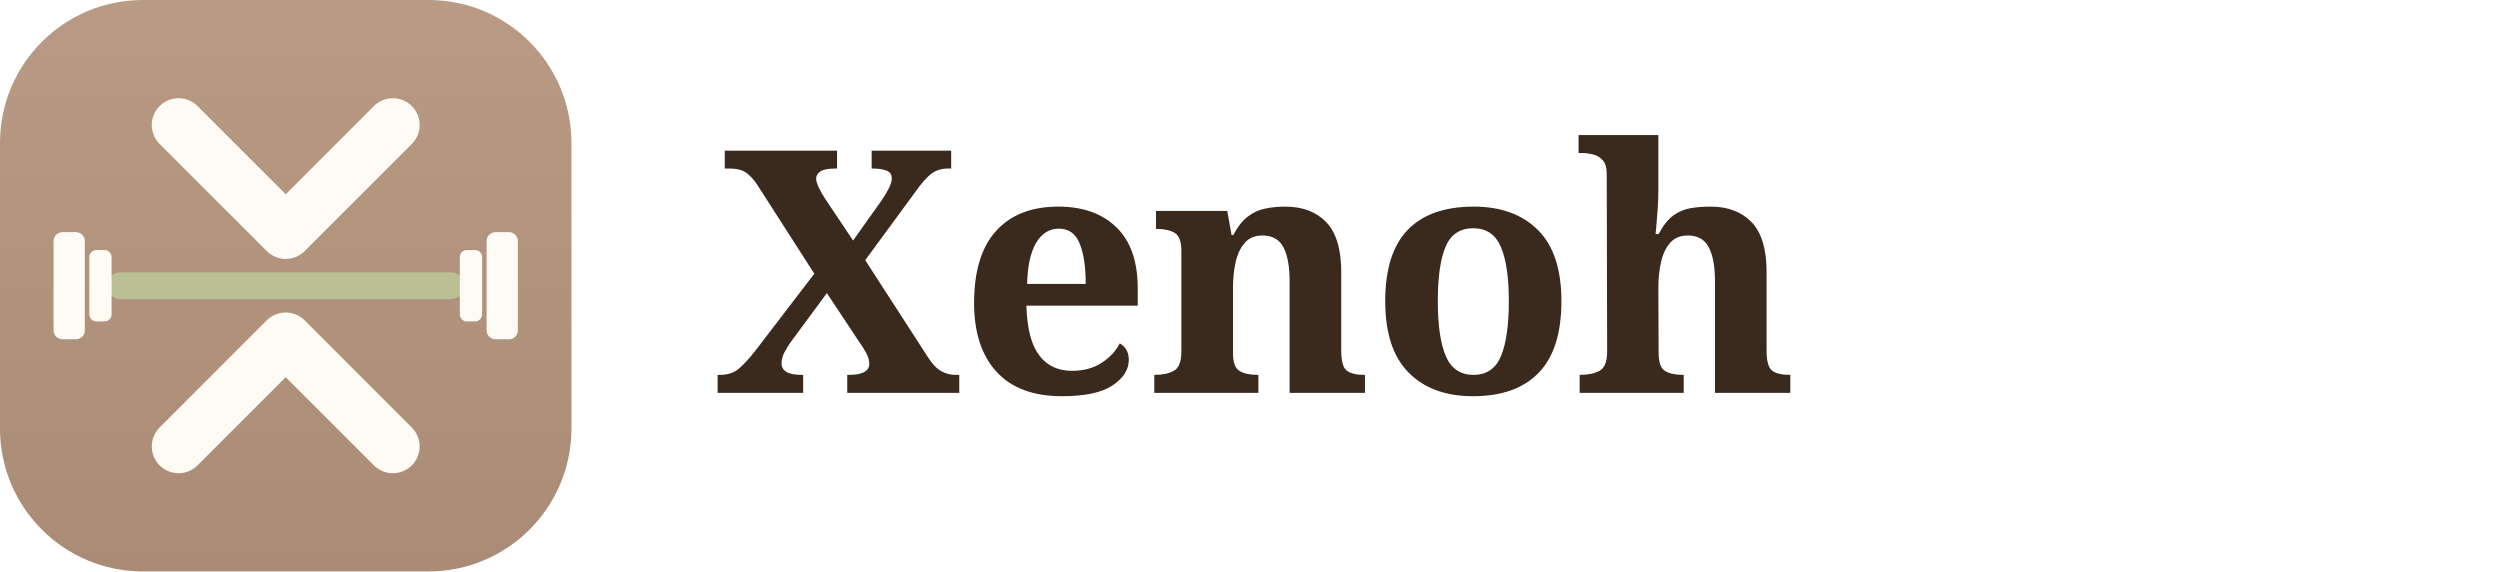
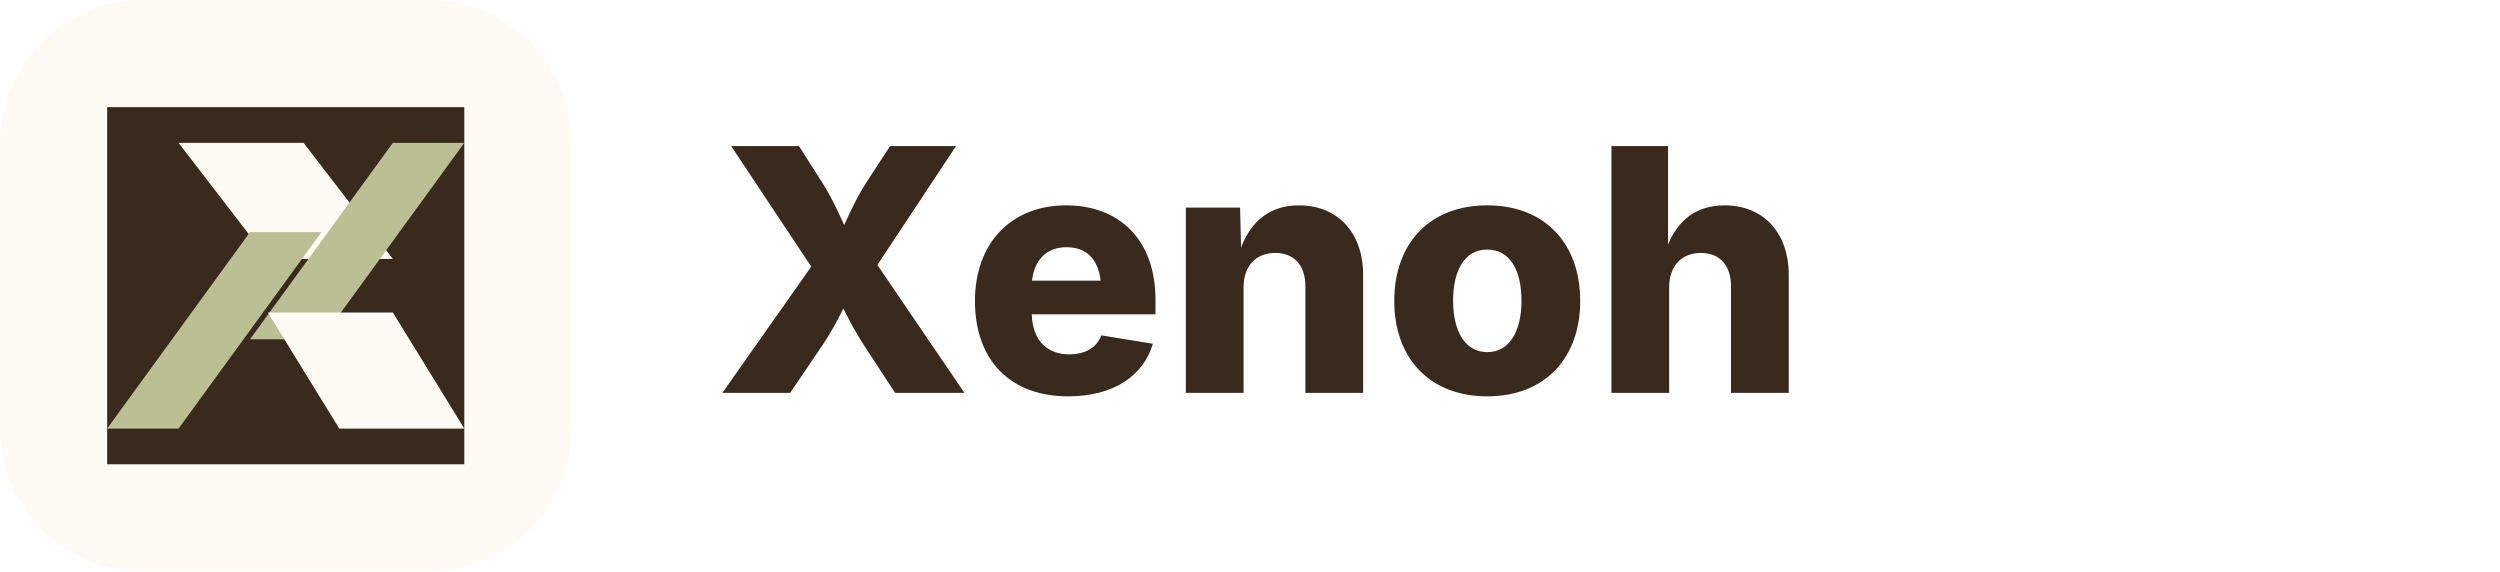
<svg xmlns="http://www.w3.org/2000/svg" viewBox="0 0 280 64" width="280" height="64" fill="none">
-   <defs>
-     <linearGradient id="xn-tile2" x1="0" x2="0" y1="0" y2="1">
-       <stop offset="0" stop-color="#B99A85" />
-       <stop offset="1" stop-color="#A98B76" />
-     </linearGradient>
-   </defs>
-   <rect width="64" height="64" rx="16" fill="url(#xn-tile2)" />
-   <g stroke="#FEFBF4" stroke-width="6" stroke-linecap="round" stroke-linejoin="round" fill="none">
-     <path d="M 20 14 L 32 26 L 44 14" />
-     <path d="M 20 50 L 32 38 L 44 50" />
-   </g>
-   <rect x="12" y="30.5" width="40" height="3" rx="1.5" fill="#BABF94" />
-   <rect x="6" y="26" width="3.5" height="12" rx="1" fill="#FEFBF4" />
-   <rect x="54.5" y="26" width="3.5" height="12" rx="1" fill="#FEFBF4" />
-   <rect x="10" y="28" width="2.5" height="8" rx="0.8" fill="#FEFBF4" />
-   <rect x="51.5" y="28" width="2.5" height="8" rx="0.8" fill="#FEFBF4" />
-   <text x="80" y="44" font-family="Namdhinggo, Playfair Display, Georgia, serif" font-weight="700" font-size="38" fill="#3a2a1e" letter-spacing="-0.5">Xenoh</text>
+   <rect width="64" height="64" rx="16" fill="#FEFBF4" />
+   <path d="M12 12H52V52H12V12Z" fill="#3A2A1E" />
+   <path d="M20 16H34L44 29H30L20 16Z" fill="#FEFBF4" />
+   <path d="M44 16H52L36 38L28 38L44 16Z" fill="#BABF94" />
+   <path d="M12 48L28 26H36L20 48H12Z" fill="#BABF94" />
+   <path d="M30 35H44L52 48H38L30 35Z" fill="#FEFBF4" />
+   <text x="80" y="44" font-family="Geist, Inter, Arial, sans-serif" font-weight="760" font-size="38" fill="#3A2A1E">Xenoh</text>
</svg>
